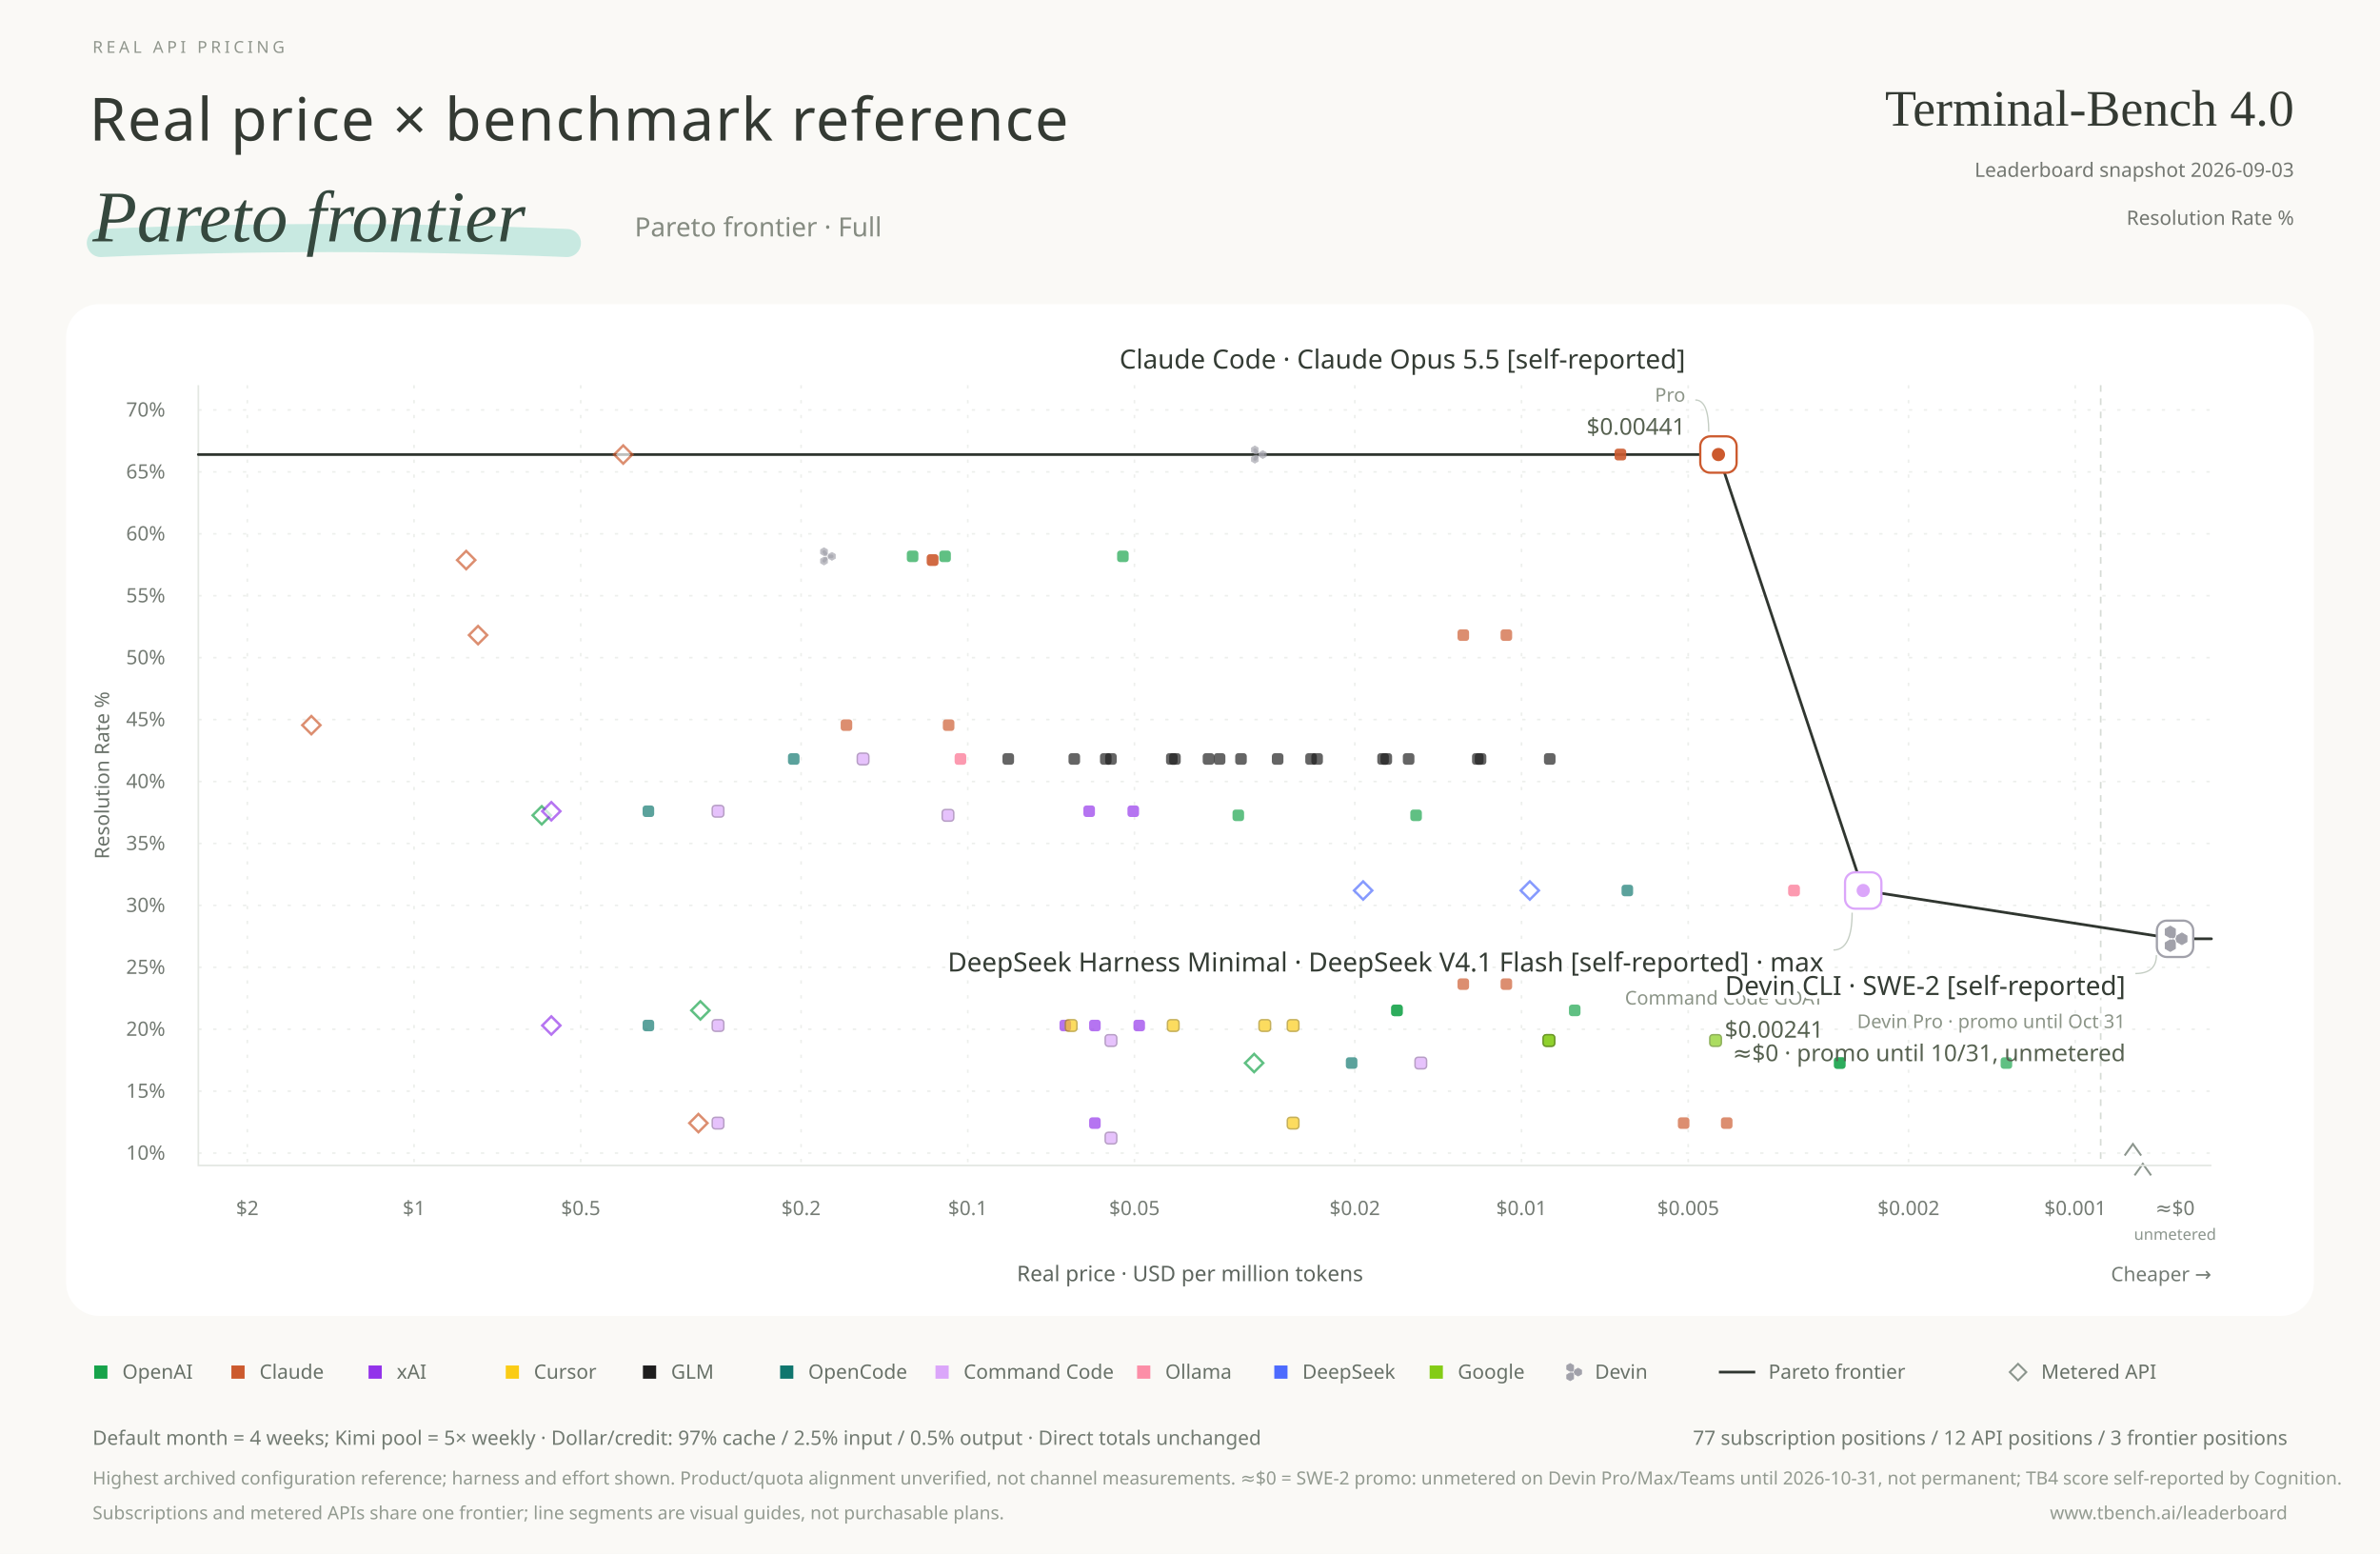
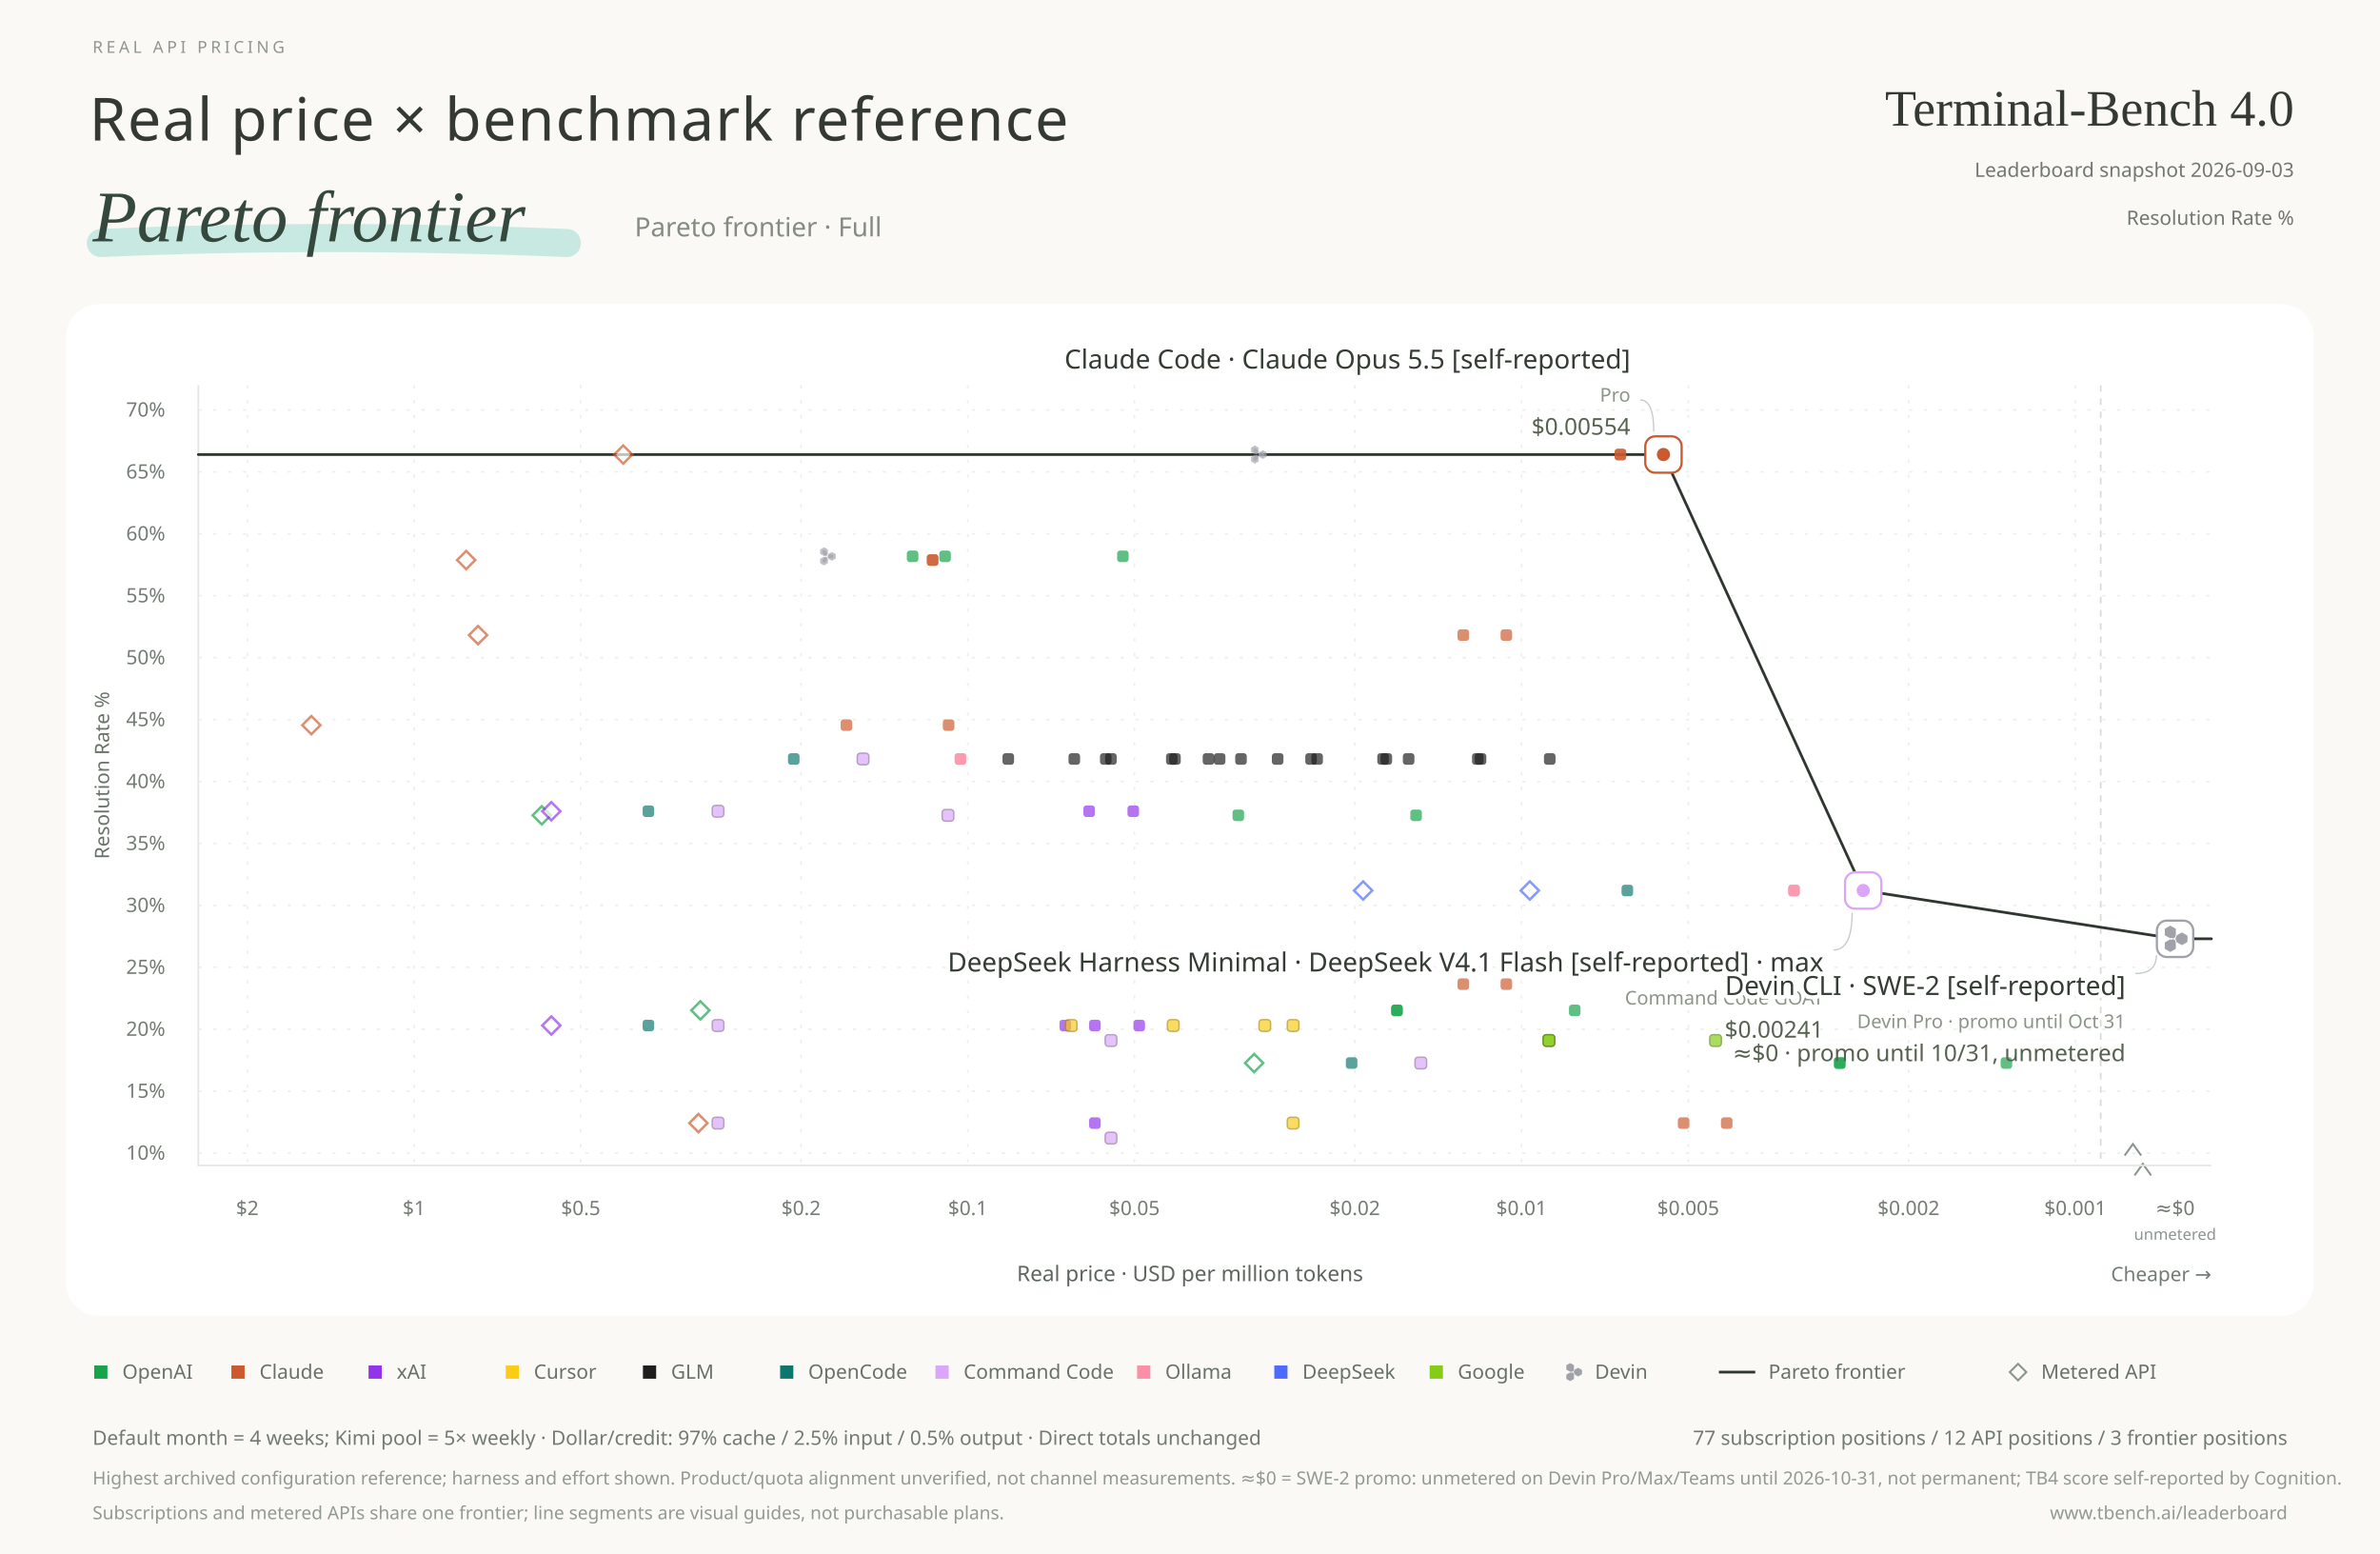
<svg xmlns="http://www.w3.org/2000/svg" width="1440" height="940" viewBox="0 0 1440 940" role="img" aria-labelledby="title desc">
  <style>text{font-family:"Microsoft YaHei","Segoe UI",sans-serif} .serif{font-family:"Times New Roman",serif} .number{font-family:"Segoe UI",sans-serif;font-variant-numeric:tabular-nums} .label-name{paint-order:stroke;stroke:#fff;stroke-width:5px;stroke-linejoin:round} .point:hover{opacity:1}</style>
  <rect width="1440" height="940" fill="#FAF9F6" />
  <text x="56.000" y="32.000" font-size="10" fill="#90968D" text-anchor="start" font-weight="400" letter-spacing="2.1">REAL API PRICING</text>
  <text x="54.000" y="85.000" font-size="36" fill="#343A33" text-anchor="start" font-weight="300" letter-spacing=".8">Real price × benchmark reference</text>
  <path d="M61 147 Q197 141 343 147" stroke="#9FDDD0" stroke-width="17" stroke-linecap="round" opacity=".55" fill="none" />
  <text x="56.000" y="146.000" font-size="44" fill="#35483E" text-anchor="start" font-weight="400" class="serif" font-style="italic">Pareto frontier</text>
  <text x="384.000" y="143.000" font-size="16" fill="#858B81" text-anchor="start" font-weight="300">Pareto frontier · Full</text>
  <text x="1388.000" y="76.000" font-size="31" fill="#343A33" text-anchor="end" font-weight="400" class="serif">Terminal-Bench 4.0</text>
  <text x="1388.000" y="107.000" font-size="12" fill="#737771" text-anchor="end" font-weight="400">Leaderboard snapshot  2026-09-03</text>
  <text x="1388.000" y="136.000" font-size="12" fill="#737771" text-anchor="end" font-weight="400">Resolution Rate %</text>
  <rect x="40" y="184" width="1360" height="612" rx="20" fill="#FFFFFF" />
  <path d="M1255.610 233V705" stroke="#E8EBE7" stroke-dasharray="2 7" opacity=".8" />
  <text x="1255.610" y="735.000" font-size="12" fill="#747B74" text-anchor="middle" font-weight="400" class="number">$0.001</text>
  <path d="M1154.754 233V705" stroke="#E8EBE7" stroke-dasharray="2 7" opacity=".8" />
  <text x="1154.754" y="735.000" font-size="12" fill="#747B74" text-anchor="middle" font-weight="400" class="number">$0.002</text>
  <path d="M1021.430 233V705" stroke="#E8EBE7" stroke-dasharray="2 7" opacity=".8" />
  <text x="1021.430" y="735.000" font-size="12" fill="#747B74" text-anchor="middle" font-weight="400" class="number">$0.005</text>
  <path d="M920.574 233V705" stroke="#E8EBE7" stroke-dasharray="2 7" opacity=".8" />
  <text x="920.574" y="735.000" font-size="12" fill="#747B74" text-anchor="middle" font-weight="400" class="number">$0.01</text>
  <path d="M819.719 233V705" stroke="#E8EBE7" stroke-dasharray="2 7" opacity=".8" />
  <text x="819.719" y="735.000" font-size="12" fill="#747B74" text-anchor="middle" font-weight="400" class="number">$0.02</text>
  <path d="M686.395 233V705" stroke="#E8EBE7" stroke-dasharray="2 7" opacity=".8" />
  <text x="686.395" y="735.000" font-size="12" fill="#747B74" text-anchor="middle" font-weight="400" class="number">$0.05</text>
  <path d="M585.539 233V705" stroke="#E8EBE7" stroke-dasharray="2 7" opacity=".8" />
  <text x="585.539" y="735.000" font-size="12" fill="#747B74" text-anchor="middle" font-weight="400" class="number">$0.1</text>
  <path d="M484.683 233V705" stroke="#E8EBE7" stroke-dasharray="2 7" opacity=".8" />
  <text x="484.683" y="735.000" font-size="12" fill="#747B74" text-anchor="middle" font-weight="400" class="number">$0.2</text>
  <path d="M351.359 233V705" stroke="#E8EBE7" stroke-dasharray="2 7" opacity=".8" />
  <text x="351.359" y="735.000" font-size="12" fill="#747B74" text-anchor="middle" font-weight="400" class="number">$0.5</text>
  <path d="M250.503 233V705" stroke="#E8EBE7" stroke-dasharray="2 7" opacity=".8" />
  <text x="250.503" y="735.000" font-size="12" fill="#747B74" text-anchor="middle" font-weight="400" class="number">$1</text>
  <path d="M149.647 233V705" stroke="#E8EBE7" stroke-dasharray="2 7" opacity=".8" />
  <text x="149.647" y="735.000" font-size="12" fill="#747B74" text-anchor="middle" font-weight="400" class="number">$2</text>
  <path d="M1271.010 233V705" stroke="#D6DBD5" stroke-dasharray="4 4" />
  <path d="M1285.505 699l5 -7 5 7M1291.505 711l5 -7 5 7" stroke="#8B958D" stroke-width="1.2" fill="none" />
  <text x="1316.000" y="735.000" font-size="12" fill="#747B74" text-anchor="middle" font-weight="400" class="number">≈$0</text>
  <text x="1316.000" y="750.000" font-size="9.5" fill="#8B958D" text-anchor="middle" font-weight="400">unmetered</text>
  <path d="M120 697.508H1338" stroke="#E8EBE7" stroke-dasharray="2 7" opacity=".8" />
  <text x="100.000" y="701.508" font-size="12" fill="#747B74" text-anchor="end" font-weight="400" class="number">10%</text>
  <path d="M120 660.048H1338" stroke="#E8EBE7" stroke-dasharray="2 7" opacity=".8" />
  <text x="100.000" y="664.048" font-size="12" fill="#747B74" text-anchor="end" font-weight="400" class="number">15%</text>
  <path d="M120 622.587H1338" stroke="#E8EBE7" stroke-dasharray="2 7" opacity=".8" />
  <text x="100.000" y="626.587" font-size="12" fill="#747B74" text-anchor="end" font-weight="400" class="number">20%</text>
  <path d="M120 585.127H1338" stroke="#E8EBE7" stroke-dasharray="2 7" opacity=".8" />
  <text x="100.000" y="589.127" font-size="12" fill="#747B74" text-anchor="end" font-weight="400" class="number">25%</text>
  <path d="M120 547.667H1338" stroke="#E8EBE7" stroke-dasharray="2 7" opacity=".8" />
  <text x="100.000" y="551.667" font-size="12" fill="#747B74" text-anchor="end" font-weight="400" class="number">30%</text>
  <path d="M120 510.206H1338" stroke="#E8EBE7" stroke-dasharray="2 7" opacity=".8" />
  <text x="100.000" y="514.206" font-size="12" fill="#747B74" text-anchor="end" font-weight="400" class="number">35%</text>
  <path d="M120 472.746H1338" stroke="#E8EBE7" stroke-dasharray="2 7" opacity=".8" />
  <text x="100.000" y="476.746" font-size="12" fill="#747B74" text-anchor="end" font-weight="400" class="number">40%</text>
  <path d="M120 435.286H1338" stroke="#E8EBE7" stroke-dasharray="2 7" opacity=".8" />
  <text x="100.000" y="439.286" font-size="12" fill="#747B74" text-anchor="end" font-weight="400" class="number">45%</text>
  <path d="M120 397.825H1338" stroke="#E8EBE7" stroke-dasharray="2 7" opacity=".8" />
  <text x="100.000" y="401.825" font-size="12" fill="#747B74" text-anchor="end" font-weight="400" class="number">50%</text>
  <path d="M120 360.365H1338" stroke="#E8EBE7" stroke-dasharray="2 7" opacity=".8" />
  <text x="100.000" y="364.365" font-size="12" fill="#747B74" text-anchor="end" font-weight="400" class="number">55%</text>
  <path d="M120 322.905H1338" stroke="#E8EBE7" stroke-dasharray="2 7" opacity=".8" />
  <text x="100.000" y="326.905" font-size="12" fill="#747B74" text-anchor="end" font-weight="400" class="number">60%</text>
  <path d="M120 285.444H1338" stroke="#E8EBE7" stroke-dasharray="2 7" opacity=".8" />
  <text x="100.000" y="289.444" font-size="12" fill="#747B74" text-anchor="end" font-weight="400" class="number">65%</text>
  <path d="M120 247.984H1338" stroke="#E8EBE7" stroke-dasharray="2 7" opacity=".8" />
  <text x="100.000" y="251.984" font-size="12" fill="#747B74" text-anchor="end" font-weight="400" class="number">70%</text>
  <path d="M120 233V705H1338" fill="none" stroke="#E3E7E2" />
  <text x="66.000" y="469.000" font-size="12" fill="#697169" text-anchor="middle" font-weight="400" transform="rotate(-90 66 469.0)">Resolution Rate %</text>
  <text x="720.000" y="775.000" font-size="13" fill="#5D655E" text-anchor="middle" font-weight="400">Real price · USD per million tokens</text>
  <text x="1338.000" y="775.000" font-size="12" fill="#737B74" text-anchor="end" font-weight="400">Cheaper →</text>
-   <path id="frontier" d="M120.000,274.956 L1039.727,274.956 L1127.320,538.676 L1316.000,567.895 L1338.000,567.895" fill="none" stroke="#303630" stroke-width="1.65" stroke-linecap="round" stroke-linejoin="round" />
+   <path id="frontier" d="M120.000,274.956 L1006.459,274.956 L1127.320,538.676 L1316.000,567.895 L1338.000,567.895" fill="none" stroke="#303630" stroke-width="1.65" stroke-linecap="round" stroke-linejoin="round" />
  <g class="point" data-billing="subscription" data-frontier="false" data-price="0.032467532" data-score="37.27" data-x="749.221" data-y="493.199" transform="translate(749.221 493.199)">
    <rect x="-3.5" y="-3.5" width="7" height="7" rx="1.8" fill="#16A34A" opacity=".68" />
  </g>
  <g class="point" data-billing="subscription" data-frontier="false" data-price="0.015501473" data-score="37.27" data-x="856.793" data-y="493.199" transform="translate(856.793 493.199)">
    <rect x="-3.5" y="-3.5" width="7" height="7" rx="1.8" fill="#16A34A" opacity=".68" />
  </g>
  <g class="point" data-billing="subscription" data-frontier="false" data-price="0.0026627613" data-score="17.27" data-x="1113.109" data-y="643.041" transform="translate(1113.109 643.041)">
    <rect x="-3.5" y="-3.5" width="7" height="7" rx="1.8" fill="#16A34A" opacity=".68" />
  </g>
  <g class="point" data-billing="subscription" data-frontier="false" data-price="0.0026626904" data-score="17.27" data-x="1113.112" data-y="643.041" transform="translate(1113.112 643.041)">
    <rect x="-3.5" y="-3.5" width="7" height="7" rx="1.8" fill="#16A34A" opacity=".68" />
  </g>
  <g class="point" data-billing="subscription" data-frontier="false" data-price="0.0013313629" data-score="17.27" data-x="1213.966" data-y="643.041" transform="translate(1213.966 643.041)">
    <rect x="-3.5" y="-3.5" width="7" height="7" rx="1.8" fill="#16A34A" opacity=".68" />
  </g>
  <g class="point" data-billing="subscription" data-frontier="false" data-price="0.12578616" data-score="58.18" data-x="552.158" data-y="336.540" transform="translate(552.158 336.540)">
    <rect x="-3.5" y="-3.5" width="7" height="7" rx="1.8" fill="#16A34A" opacity=".68" />
  </g>
  <g class="point" data-billing="subscription" data-frontier="false" data-price="0.052465897" data-score="58.18" data-x="679.390" data-y="336.540" transform="translate(679.390 336.540)">
    <rect x="-3.5" y="-3.5" width="7" height="7" rx="1.8" fill="#16A34A" opacity=".68" />
  </g>
  <g class="point" data-billing="subscription" data-frontier="false" data-price="0.1793722" data-score="58.18" data-x="500.522" data-y="336.540" transform="translate(500.522 336.540)">
    <path d="M0.11,-1.63 L-1.97,-0.43 L-4.05,-1.63 L-4.05,-4.03 L-1.97,-5.23 L0.11,-4.03Z M0.11,4.03 L-1.97,5.23 L-4.05,4.03 L-4.05,1.63 L-1.97,0.43 L0.11,1.63Z M4.91,1.20 L2.83,2.40 L0.75,1.20 L0.75,-1.20 L2.83,-2.40 L4.91,-1.20Z" fill="#A1A1AA" opacity="0.68" stroke="#A1A1AA" stroke-width="0.43" stroke-linejoin="round" />
    <path d="M-0.89,-1.27 L-1.87,-2.69 M-0.89,1.27 L-1.87,2.69 M1.27,0.00 L2.69,0.00" stroke="#A1A1AA" stroke-width="2.16" stroke-linecap="round" opacity="0.68" fill="none" />
  </g>
  <g class="point" data-billing="subscription" data-frontier="false" data-price="0.029895366" data-score="66.4" data-x="761.230" data-y="274.956" transform="translate(761.230 274.956)">
    <path d="M0.11,-1.63 L-1.97,-0.43 L-4.05,-1.63 L-4.05,-4.03 L-1.97,-5.23 L0.11,-4.03Z M0.11,4.03 L-1.97,5.23 L-4.05,4.03 L-4.05,1.63 L-1.97,0.43 L0.11,1.63Z M4.91,1.20 L2.83,2.40 L0.75,1.20 L0.75,-1.20 L2.83,-2.40 L4.91,-1.20Z" fill="#A1A1AA" opacity="0.68" stroke="#A1A1AA" stroke-width="0.43" stroke-linejoin="round" />
    <path d="M-0.89,-1.27 L-1.87,-2.69 M-0.89,1.27 L-1.87,2.69 M1.27,0.00 L2.69,0.00" stroke="#A1A1AA" stroke-width="2.16" stroke-linecap="round" opacity="0.68" fill="none" />
  </g>
  <g class="point" data-billing="subscription" data-frontier="false" data-price="0.0089201249" data-score="19.09" data-x="937.202" data-y="629.405" transform="translate(937.202 629.405)">
    <rect x="-3.5" y="-3.5" width="7" height="7" rx="1.8" fill="#84CC16" opacity=".68" stroke="#5A8B0F" stroke-width=".9" />
  </g>
  <g class="point" data-billing="subscription" data-frontier="false" data-price="0.0089236948" data-score="19.09" data-x="937.144" data-y="629.405" transform="translate(937.144 629.405)">
    <rect x="-3.5" y="-3.5" width="7" height="7" rx="1.8" fill="#84CC16" opacity=".68" stroke="#5A8B0F" stroke-width=".9" />
  </g>
  <g class="point" data-billing="subscription" data-frontier="false" data-price="0.0044620705" data-score="19.09" data-x="1037.992" data-y="629.405" transform="translate(1037.992 629.405)">
    <rect x="-3.5" y="-3.5" width="7" height="7" rx="1.8" fill="#84CC16" opacity=".68" stroke="#5A8B0F" stroke-width=".9" />
  </g>
  <g class="point" data-billing="subscription" data-frontier="false" data-price="0.010649627" data-score="51.82" data-x="911.416" data-y="384.190" transform="translate(911.416 384.190)">
    <rect x="-3.5" y="-3.5" width="7" height="7" rx="1.8" fill="#CC5A2E" opacity=".68" />
  </g>
  <g class="point" data-billing="subscription" data-frontier="false" data-price="0.012738854" data-score="51.82" data-x="885.352" data-y="384.190" transform="translate(885.352 384.190)">
    <rect x="-3.5" y="-3.5" width="7" height="7" rx="1.8" fill="#CC5A2E" opacity=".68" />
  </g>
  <g class="point" data-billing="subscription" data-frontier="false" data-price="0.11574074" data-score="57.88" data-x="564.269" data-y="338.788" transform="translate(564.269 338.788)">
    <rect x="-3.5" y="-3.5" width="7" height="7" rx="1.8" fill="#CC5A2E" opacity=".68" />
  </g>
  <g class="point" data-billing="subscription" data-frontier="false" data-price="0.0066291018" data-score="66.4" data-x="980.393" data-y="274.956" transform="translate(980.393 274.956)">
    <rect x="-3.5" y="-3.5" width="7" height="7" rx="1.8" fill="#CC5A2E" opacity=".68" />
  </g>
-   <g class="point" data-billing="subscription" data-frontier="true" data-price="0.0044091711" data-score="66.4" data-x="1039.727" data-y="274.956" transform="translate(1039.727 274.956)">
-     <rect x="-11" y="-11" width="22" height="22" rx="6" fill="#FFF" stroke="#CC5A2E" stroke-width="1.35" />
-     <circle r="4" fill="#CC5A2E" />
-   </g>
  <g class="point" data-billing="subscription" data-frontier="false" data-price="0.058939096" data-score="20.3" data-x="662.462" data-y="620.340" transform="translate(662.462 620.340)">
    <rect x="-3.5" y="-3.5" width="7" height="7" rx="1.8" fill="#9333EA" opacity=".68" />
  </g>
  <g class="point" data-billing="subscription" data-frontier="false" data-price="0.049019608" data-score="20.3" data-x="689.276" data-y="620.340" transform="translate(689.276 620.340)">
    <rect x="-3.5" y="-3.5" width="7" height="7" rx="1.8" fill="#9333EA" opacity=".68" />
  </g>
  <g class="point" data-billing="subscription" data-frontier="false" data-price="0.066666667" data-score="20.3" data-x="644.536" data-y="620.340" transform="translate(644.536 620.340)">
    <rect x="-3.5" y="-3.5" width="7" height="7" rx="1.8" fill="#9333EA" opacity=".68" />
  </g>
  <g class="point" data-billing="subscription" data-frontier="false" data-price="0.060362173" data-score="37.6" data-x="658.990" data-y="490.727" transform="translate(658.990 490.727)">
    <rect x="-3.5" y="-3.5" width="7" height="7" rx="1.8" fill="#9333EA" opacity=".68" />
  </g>
  <g class="point" data-billing="subscription" data-frontier="false" data-price="0.050251256" data-score="37.6" data-x="685.665" data-y="490.727" transform="translate(685.665 490.727)">
    <rect x="-3.5" y="-3.5" width="7" height="7" rx="1.8" fill="#9333EA" opacity=".68" />
  </g>
  <g class="point" data-billing="subscription" data-frontier="false" data-price="0.025849813" data-score="20.3" data-x="782.386" data-y="620.340" transform="translate(782.386 620.340)">
    <rect x="-3.5" y="-3.5" width="7" height="7" rx="1.8" fill="#FACC15" opacity=".68" stroke="#AA8B0E" stroke-width=".9" />
  </g>
  <g class="point" data-billing="subscription" data-frontier="false" data-price="0.065061809" data-score="20.3" data-x="648.081" data-y="620.340" transform="translate(648.081 620.340)">
    <rect x="-3.5" y="-3.5" width="7" height="7" rx="1.8" fill="#FACC15" opacity=".68" stroke="#AA8B0E" stroke-width=".9" />
  </g>
  <g class="point" data-billing="subscription" data-frontier="false" data-price="0.042553191" data-score="20.3" data-x="709.860" data-y="620.340" transform="translate(709.860 620.340)">
    <rect x="-3.5" y="-3.5" width="7" height="7" rx="1.8" fill="#FACC15" opacity=".68" stroke="#AA8B0E" stroke-width=".9" />
  </g>
  <g class="point" data-billing="subscription" data-frontier="false" data-price="0.029081039" data-score="20.3" data-x="765.249" data-y="620.340" transform="translate(765.249 620.340)">
    <rect x="-3.5" y="-3.5" width="7" height="7" rx="1.8" fill="#FACC15" opacity=".68" stroke="#AA8B0E" stroke-width=".9" />
  </g>
  <g class="point" data-billing="subscription" data-frontier="false" data-price="0.084502269" data-score="41.82" data-x="610.041" data-y="459.110" transform="translate(610.041 459.110)">
    <rect x="-3.5" y="-3.5" width="7" height="7" rx="1.8" fill="#1E1E1E" opacity=".68" />
  </g>
  <g class="point" data-billing="subscription" data-frontier="false" data-price="0.056334846" data-score="41.82" data-x="669.037" data-y="459.110" transform="translate(669.037 459.110)">
    <rect x="-3.5" y="-3.5" width="7" height="7" rx="1.8" fill="#1E1E1E" opacity=".68" />
  </g>
  <g class="point" data-billing="subscription" data-frontier="false" data-price="0.042251135" data-score="41.82" data-x="710.896" data-y="459.110" transform="translate(710.896 459.110)">
    <rect x="-3.5" y="-3.5" width="7" height="7" rx="1.8" fill="#1E1E1E" opacity=".68" />
  </g>
  <g class="point" data-billing="subscription" data-frontier="false" data-price="0.035089925" data-score="41.82" data-x="737.919" data-y="459.110" transform="translate(737.919 459.110)">
    <rect x="-3.5" y="-3.5" width="7" height="7" rx="1.8" fill="#1E1E1E" opacity=".68" />
  </g>
  <g class="point" data-billing="subscription" data-frontier="false" data-price="0.023393284" data-score="41.82" data-x="796.916" data-y="459.110" transform="translate(796.916 459.110)">
    <rect x="-3.5" y="-3.5" width="7" height="7" rx="1.8" fill="#1E1E1E" opacity=".68" />
  </g>
  <g class="point" data-billing="subscription" data-frontier="false" data-price="0.017544963" data-score="41.82" data-x="838.775" data-y="459.110" transform="translate(838.775 459.110)">
    <rect x="-3.5" y="-3.5" width="7" height="7" rx="1.8" fill="#1E1E1E" opacity=".68" />
  </g>
  <g class="point" data-billing="subscription" data-frontier="false" data-price="0.064212177" data-score="41.82" data-x="649.994" data-y="459.110" transform="translate(649.994 459.110)">
    <rect x="-3.5" y="-3.5" width="7" height="7" rx="1.8" fill="#1E1E1E" opacity=".68" />
  </g>
  <g class="point" data-billing="subscription" data-frontier="false" data-price="0.042808118" data-score="41.82" data-x="708.991" data-y="459.110" transform="translate(708.991 459.110)">
    <rect x="-3.5" y="-3.5" width="7" height="7" rx="1.8" fill="#1E1E1E" opacity=".68" />
  </g>
  <g class="point" data-billing="subscription" data-frontier="false" data-price="0.032106088" data-score="41.82" data-x="750.850" data-y="459.110" transform="translate(750.850 459.110)">
    <rect x="-3.5" y="-3.5" width="7" height="7" rx="1.8" fill="#1E1E1E" opacity=".68" />
  </g>
  <g class="point" data-billing="subscription" data-frontier="false" data-price="0.01778367" data-score="41.82" data-x="836.808" data-y="459.110" transform="translate(836.808 459.110)">
    <rect x="-3.5" y="-3.5" width="7" height="7" rx="1.8" fill="#1E1E1E" opacity=".68" />
  </g>
  <g class="point" data-billing="subscription" data-frontier="false" data-price="0.01185578" data-score="41.82" data-x="895.805" data-y="459.110" transform="translate(895.805 459.110)">
    <rect x="-3.5" y="-3.5" width="7" height="7" rx="1.8" fill="#1E1E1E" opacity=".68" />
  </g>
  <g class="point" data-billing="subscription" data-frontier="false" data-price="0.0088918349" data-score="41.82" data-x="937.664" data-y="459.110" transform="translate(937.664 459.110)">
    <rect x="-3.5" y="-3.5" width="7" height="7" rx="1.8" fill="#1E1E1E" opacity=".68" />
  </g>
  <g class="point" data-billing="subscription" data-frontier="false" data-price="0.055141311" data-score="41.82" data-x="672.153" data-y="459.110" transform="translate(672.153 459.110)">
    <rect x="-3.5" y="-3.5" width="7" height="7" rx="1.8" fill="#1E1E1E" opacity=".68" />
  </g>
  <g class="point" data-billing="subscription" data-frontier="false" data-price="0.036752379" data-score="41.82" data-x="731.184" data-y="459.110" transform="translate(731.184 459.110)">
    <rect x="-3.5" y="-3.5" width="7" height="7" rx="1.8" fill="#1E1E1E" opacity=".68" />
  </g>
  <g class="point" data-billing="subscription" data-frontier="false" data-price="0.027565877" data-score="41.82" data-x="773.034" data-y="459.110" transform="translate(773.034 459.110)">
    <rect x="-3.5" y="-3.5" width="7" height="7" rx="1.8" fill="#1E1E1E" opacity=".68" />
  </g>
  <g class="point" data-billing="subscription" data-frontier="false" data-price="0.023990051" data-score="41.82" data-x="793.250" data-y="459.110" transform="translate(793.250 459.110)">
    <rect x="-3.5" y="-3.5" width="7" height="7" rx="1.8" fill="#1E1E1E" opacity=".68" />
  </g>
  <g class="point" data-billing="subscription" data-frontier="false" data-price="0.015989671" data-score="41.82" data-x="852.281" data-y="459.110" transform="translate(852.281 459.110)">
    <rect x="-3.5" y="-3.5" width="7" height="7" rx="1.8" fill="#1E1E1E" opacity=".68" />
  </g>
  <g class="point" data-billing="subscription" data-frontier="false" data-price="0.011992946" data-score="41.82" data-x="894.131" data-y="459.110" transform="translate(894.131 459.110)">
    <rect x="-3.5" y="-3.5" width="7" height="7" rx="1.8" fill="#1E1E1E" opacity=".68" />
  </g>
  <g class="point" data-billing="subscription" data-frontier="false" data-price="0.37735849" data-score="20.3" data-x="392.306" data-y="620.340" transform="translate(392.306 620.340)">
    <rect x="-3.5" y="-3.5" width="7" height="7" rx="1.8" fill="#0F766E" opacity=".68" />
  </g>
  <g class="point" data-billing="subscription" data-frontier="false" data-price="0.37735849" data-score="37.6" data-x="392.306" data-y="490.727" transform="translate(392.306 490.727)">
    <rect x="-3.5" y="-3.5" width="7" height="7" rx="1.8" fill="#0F766E" opacity=".68" />
  </g>
  <g class="point" data-billing="subscription" data-frontier="false" data-price="0.020267531" data-score="17.27" data-x="817.785" data-y="643.041" transform="translate(817.785 643.041)">
    <rect x="-3.5" y="-3.5" width="7" height="7" rx="1.8" fill="#0F766E" opacity=".68" />
  </g>
  <g class="point" data-billing="subscription" data-frontier="false" data-price="0.20618557" data-score="41.82" data-x="480.251" data-y="459.110" transform="translate(480.251 459.110)">
    <rect x="-3.5" y="-3.5" width="7" height="7" rx="1.8" fill="#0F766E" opacity=".68" />
  </g>
  <g class="point" data-billing="subscription" data-frontier="false" data-price="0.0064399794" data-score="31.2" data-x="984.605" data-y="538.676" transform="translate(984.605 538.676)">
    <rect x="-3.5" y="-3.5" width="7" height="7" rx="1.8" fill="#0F766E" opacity=".68" />
  </g>
  <g class="point" data-billing="subscription" data-frontier="false" data-price="0.10857763" data-score="37.27" data-x="573.565" data-y="493.199" transform="translate(573.565 493.199)">
    <rect x="-3.5" y="-3.5" width="7" height="7" rx="1.8" fill="#DBA6FA" opacity=".68" stroke="#9571AA" stroke-width=".9" />
  </g>
  <g class="point" data-billing="subscription" data-frontier="true" data-price="0.0024149923" data-score="31.2" data-x="1127.320" data-y="538.676" transform="translate(1127.320 538.676)">
    <rect x="-11" y="-11" width="22" height="22" rx="6" fill="#FFF" stroke="#DBA6FA" stroke-width="1.35" />
    <circle r="4" fill="#DBA6FA" />
  </g>
  <g class="point" data-billing="subscription" data-frontier="false" data-price="0.055126792" data-score="19.09" data-x="672.192" data-y="629.405" transform="translate(672.192 629.405)">
    <rect x="-3.5" y="-3.5" width="7" height="7" rx="1.8" fill="#DBA6FA" opacity=".68" stroke="#9571AA" stroke-width=".9" />
  </g>
  <g class="point" data-billing="subscription" data-frontier="false" data-price="0.015199878" data-score="17.27" data-x="859.652" data-y="643.041" transform="translate(859.652 643.041)">
    <rect x="-3.5" y="-3.5" width="7" height="7" rx="1.8" fill="#DBA6FA" opacity=".68" stroke="#9571AA" stroke-width=".9" />
  </g>
  <g class="point" data-billing="subscription" data-frontier="false" data-price="0.28248588" data-score="37.6" data-x="434.439" data-y="490.727" transform="translate(434.439 490.727)">
    <rect x="-3.5" y="-3.5" width="7" height="7" rx="1.8" fill="#DBA6FA" opacity=".68" stroke="#9571AA" stroke-width=".9" />
  </g>
  <g class="point" data-billing="subscription" data-frontier="false" data-price="0.15455951" data-score="41.82" data-x="522.185" data-y="459.110" transform="translate(522.185 459.110)">
    <rect x="-3.5" y="-3.5" width="7" height="7" rx="1.8" fill="#DBA6FA" opacity=".68" stroke="#9571AA" stroke-width=".9" />
  </g>
  <g class="point" data-billing="subscription" data-frontier="false" data-price="0.28248588" data-score="12.42" data-x="434.439" data-y="679.377" transform="translate(434.439 679.377)">
    <rect x="-3.5" y="-3.5" width="7" height="7" rx="1.8" fill="#DBA6FA" opacity=".68" stroke="#9571AA" stroke-width=".9" />
  </g>
  <g class="point" data-billing="subscription" data-frontier="false" data-price="0.28248588" data-score="20.3" data-x="434.439" data-y="620.340" transform="translate(434.439 620.340)">
    <rect x="-3.5" y="-3.5" width="7" height="7" rx="1.8" fill="#DBA6FA" opacity=".68" stroke="#9571AA" stroke-width=".9" />
  </g>
  <g class="point" data-billing="subscription" data-frontier="false" data-price="0.055126792" data-score="11.21" data-x="672.192" data-y="688.443" transform="translate(672.192 688.443)">
    <rect x="-3.5" y="-3.5" width="7" height="7" rx="1.8" fill="#DBA6FA" opacity=".68" stroke="#9571AA" stroke-width=".9" />
  </g>
  <g class="point" data-billing="subscription" data-frontier="false" data-price="0.0032199897" data-score="31.2" data-x="1085.461" data-y="538.676" transform="translate(1085.461 538.676)">
    <rect x="-3.5" y="-3.5" width="7" height="7" rx="1.8" fill="#FC8EA7" opacity=".68" />
  </g>
  <g class="point" data-billing="subscription" data-frontier="false" data-price="0.10309278" data-score="41.82" data-x="581.107" data-y="459.110" transform="translate(581.107 459.110)">
    <rect x="-3.5" y="-3.5" width="7" height="7" rx="1.8" fill="#FC8EA7" opacity=".68" />
  </g>
  <g class="point" data-billing="subscription" data-frontier="false" data-price="0.0032200001" data-score="31.2" data-x="1085.460" data-y="538.676" transform="translate(1085.460 538.676)">
    <rect x="-3.5" y="-3.5" width="7" height="7" rx="1.8" fill="#FC8EA7" opacity=".68" />
  </g>
  <g class="point" data-billing="subscription" data-frontier="false" data-price="0.10307153" data-score="41.82" data-x="581.137" data-y="459.110" transform="translate(581.137 459.110)">
    <rect x="-3.5" y="-3.5" width="7" height="7" rx="1.8" fill="#FC8EA7" opacity=".68" />
  </g>
  <g class="point" data-billing="subscription" data-frontier="false" data-price="0.016785564" data-score="21.52" data-x="845.213" data-y="611.199" transform="translate(845.213 611.199)">
    <rect x="-3.5" y="-3.5" width="7" height="7" rx="1.8" fill="#16A34A" opacity=".68" />
  </g>
  <g class="point" data-billing="subscription" data-frontier="false" data-price="0.016785846" data-score="21.52" data-x="845.210" data-y="611.199" transform="translate(845.210 611.199)">
    <rect x="-3.5" y="-3.5" width="7" height="7" rx="1.8" fill="#16A34A" opacity=".68" />
  </g>
  <g class="point" data-billing="subscription" data-frontier="false" data-price="0.0080143617" data-score="21.52" data-x="952.782" data-y="611.199" transform="translate(952.782 611.199)">
    <rect x="-3.5" y="-3.5" width="7" height="7" rx="1.8" fill="#16A34A" opacity=".68" />
  </g>
  <g class="point" data-billing="subscription" data-frontier="false" data-price="0.0042598509" data-score="12.42" data-x="1044.740" data-y="679.377" transform="translate(1044.740 679.377)">
    <rect x="-3.5" y="-3.5" width="7" height="7" rx="1.8" fill="#CC5A2E" opacity=".68" />
  </g>
  <g class="point" data-billing="subscription" data-frontier="false" data-price="0.010649627" data-score="23.64" data-x="911.416" data-y="595.316" transform="translate(911.416 595.316)">
    <rect x="-3.5" y="-3.5" width="7" height="7" rx="1.8" fill="#CC5A2E" opacity=".68" />
  </g>
  <g class="point" data-billing="subscription" data-frontier="false" data-price="0.0050955414" data-score="12.42" data-x="1018.676" data-y="679.377" transform="translate(1018.676 679.377)">
    <rect x="-3.5" y="-3.5" width="7" height="7" rx="1.8" fill="#CC5A2E" opacity=".68" />
  </g>
  <g class="point" data-billing="subscription" data-frontier="false" data-price="0.012738854" data-score="23.64" data-x="885.352" data-y="595.316" transform="translate(885.352 595.316)">
    <rect x="-3.5" y="-3.5" width="7" height="7" rx="1.8" fill="#CC5A2E" opacity=".68" />
  </g>
  <g class="point" data-billing="subscription" data-frontier="false" data-price="0.16560404" data-score="44.55" data-x="512.142" data-y="438.657" transform="translate(512.142 438.657)">
    <rect x="-3.5" y="-3.5" width="7" height="7" rx="1.8" fill="#CC5A2E" opacity=".68" />
  </g>
  <g class="point" data-billing="subscription" data-frontier="false" data-price="0.1082837" data-score="44.55" data-x="573.959" data-y="438.657" transform="translate(573.959 438.657)">
    <rect x="-3.5" y="-3.5" width="7" height="7" rx="1.8" fill="#CC5A2E" opacity=".68" />
  </g>
  <g class="point" data-billing="subscription" data-frontier="false" data-price="0.11575414" data-score="57.88" data-x="564.252" data-y="338.788" transform="translate(564.252 338.788)">
    <rect x="-3.5" y="-3.5" width="7" height="7" rx="1.8" fill="#CC5A2E" opacity=".68" />
+   </g>
+   <g class="point" data-billing="subscription" data-frontier="true" data-price="0.0055418549" data-score="66.4" data-x="1006.459" data-y="274.956" transform="translate(1006.459 274.956)">
+     <rect x="-11" y="-11" width="22" height="22" rx="6" fill="#FFF" stroke="#CC5A2E" stroke-width="1.35" />
+     <circle r="4" fill="#CC5A2E" />
  </g>
  <g class="point" data-billing="subscription" data-frontier="false" data-price="0.0066290139" data-score="66.4" data-x="980.395" data-y="274.956" transform="translate(980.395 274.956)">
    <rect x="-3.5" y="-3.5" width="7" height="7" rx="1.8" fill="#CC5A2E" opacity=".68" />
  </g>
  <g class="point" data-billing="subscription" data-frontier="false" data-price="0.10989011" data-score="58.18" data-x="571.816" data-y="336.540" transform="translate(571.816 336.540)">
    <rect x="-3.5" y="-3.5" width="7" height="7" rx="1.8" fill="#16A34A" opacity=".68" />
  </g>
  <g class="point" data-billing="subscription" data-frontier="false" data-price="0.025849813" data-score="12.42" data-x="782.386" data-y="679.377" transform="translate(782.386 679.377)">
    <rect x="-3.5" y="-3.5" width="7" height="7" rx="1.8" fill="#FACC15" opacity=".68" stroke="#AA8B0E" stroke-width=".9" />
  </g>
  <g class="point" data-billing="subscription" data-frontier="false" data-price="0.058939096" data-score="12.42" data-x="662.462" data-y="679.377" transform="translate(662.462 679.377)">
    <rect x="-3.5" y="-3.5" width="7" height="7" rx="1.8" fill="#9333EA" opacity=".68" />
  </g>
  <g class="point" data-billing="subscription" data-frontier="true" data-price="0.0" data-score="27.3" data-x="1316.000" data-y="567.895" transform="translate(1316.000 567.895)">
    <rect x="-11" y="-11" width="22" height="22" rx="6" fill="#FFF" stroke="#A1A1AA" stroke-width="1.35" />
    <path d="M0.16,-2.38 L-2.87,-0.63 L-5.90,-2.38 L-5.90,-5.88 L-2.87,-7.63 L0.16,-5.88Z M0.16,5.88 L-2.87,7.63 L-5.90,5.88 L-5.90,2.38 L-2.87,0.63 L0.16,2.38Z M7.16,1.75 L4.13,3.50 L1.10,1.75 L1.10,-1.75 L4.13,-3.50 L7.16,-1.75Z" fill="#A1A1AA" opacity="1.0" stroke="#A1A1AA" stroke-width="0.63" stroke-linejoin="round" />
    <path d="M-1.29,-1.86 L-2.73,-3.92 M-1.29,1.86 L-2.73,3.92 M1.86,0.00 L3.92,0.00" stroke="#A1A1AA" stroke-width="3.15" stroke-linecap="round" opacity="1.0" fill="none" />
  </g>
  <g class="point" data-billing="metered" data-frontier="false" data-price="0.00966" data-score="31.2" data-x="925.608" data-y="538.676" transform="translate(925.608 538.676)">
    <path d="M0 -5.5L5.5 0 0 5.5 -5.5 0Z" fill="white" stroke="#4D6BFE" stroke-width="1.5" opacity=".68" />
  </g>
  <g class="point" data-billing="metered" data-frontier="false" data-price="0.01932" data-score="31.2" data-x="824.752" data-y="538.676" transform="translate(824.752 538.676)">
    <path d="M0 -5.5L5.5 0 0 5.5 -5.5 0Z" fill="white" stroke="#4D6BFE" stroke-width="1.5" opacity=".68" />
  </g>
  <g class="point" data-billing="metered" data-frontier="false" data-price="0.588" data-score="37.27" data-x="327.770" data-y="493.199" transform="translate(327.770 493.199)">
    <path d="M0 -5.5L5.5 0 0 5.5 -5.5 0Z" fill="white" stroke="#16A34A" stroke-width="1.5" opacity=".68" />
  </g>
  <g class="point" data-billing="metered" data-frontier="false" data-price="0.565" data-score="20.3" data-x="333.576" data-y="620.340" transform="translate(333.576 620.340)">
    <path d="M0 -5.5L5.5 0 0 5.5 -5.5 0Z" fill="white" stroke="#9333EA" stroke-width="1.5" opacity=".68" />
  </g>
  <g class="point" data-billing="metered" data-frontier="false" data-price="0.565" data-score="37.6" data-x="333.576" data-y="490.727" transform="translate(333.576 490.727)">
    <path d="M0 -5.5L5.5 0 0 5.5 -5.5 0Z" fill="white" stroke="#9333EA" stroke-width="1.5" opacity=".68" />
  </g>
  <g class="point" data-billing="metered" data-frontier="false" data-price="0.76625" data-score="51.82" data-x="289.243" data-y="384.190" transform="translate(289.243 384.190)">
    <path d="M0 -5.5L5.5 0 0 5.5 -5.5 0Z" fill="white" stroke="#CC5A2E" stroke-width="1.5" opacity=".68" />
  </g>
  <g class="point" data-billing="metered" data-frontier="false" data-price="0.3065" data-score="12.42" data-x="422.567" data-y="679.377" transform="translate(422.567 679.377)">
    <path d="M0 -5.5L5.5 0 0 5.5 -5.5 0Z" fill="white" stroke="#CC5A2E" stroke-width="1.5" opacity=".68" />
  </g>
  <g class="point" data-billing="metered" data-frontier="false" data-price="1.5325" data-score="44.55" data-x="188.387" data-y="438.657" transform="translate(188.387 438.657)">
    <path d="M0 -5.5L5.5 0 0 5.5 -5.5 0Z" fill="white" stroke="#CC5A2E" stroke-width="1.5" opacity=".68" />
  </g>
  <g class="point" data-billing="metered" data-frontier="false" data-price="0.805" data-score="57.88" data-x="282.065" data-y="338.788" transform="translate(282.065 338.788)">
    <path d="M0 -5.5L5.5 0 0 5.5 -5.5 0Z" fill="white" stroke="#CC5A2E" stroke-width="1.5" opacity=".68" />
  </g>
  <g class="point" data-billing="metered" data-frontier="false" data-price="0.419" data-score="66.4" data-x="377.075" data-y="274.956" transform="translate(377.075 274.956)">
    <path d="M0 -5.5L5.5 0 0 5.5 -5.5 0Z" fill="white" stroke="#CC5A2E" stroke-width="1.5" opacity=".68" />
  </g>
  <g class="point" data-billing="metered" data-frontier="false" data-price="0.304" data-score="21.52" data-x="423.759" data-y="611.199" transform="translate(423.759 611.199)">
    <path d="M0 -5.5L5.5 0 0 5.5 -5.5 0Z" fill="white" stroke="#16A34A" stroke-width="1.5" opacity=".68" />
  </g>
  <g class="point" data-billing="metered" data-frontier="false" data-price="0.0304" data-score="17.27" data-x="758.795" data-y="643.041" transform="translate(758.795 643.041)">
    <path d="M0 -5.5L5.5 0 0 5.5 -5.5 0Z" fill="white" stroke="#16A34A" stroke-width="1.5" opacity=".68" />
  </g>
  <g class="front-label" data-model="claude-opus-5.5">
-     <path d="M1033.869,261.147Q1033.869,241.956 1025.727,241.956" stroke="#C4CDC3" stroke-width=".8" fill="none" />
-     <text x="1019.727" y="222.956" font-size="16" fill="#343C34" text-anchor="end" font-weight="400" class="label-name">Claude Code · Claude Opus 5.5 [self-reported]</text>
-     <text x="1019.727" y="242.956" font-size="11.5" fill="#8B9487" text-anchor="end" font-weight="400">Pro</text>
-     <text x="1019.727" y="262.956" font-size="14" fill="#566150" text-anchor="end" font-weight="400" class="number">$0.00441</text>
+     <path d="M1000.601,261.147Q1000.601,241.956 992.459,241.956" stroke="#C4CDC3" stroke-width=".8" fill="none" />
+     <text x="986.459" y="222.956" font-size="16" fill="#343C34" text-anchor="end" font-weight="400" class="label-name">Claude Code · Claude Opus 5.5 [self-reported]</text>
+     <text x="986.459" y="242.956" font-size="11.5" fill="#8B9487" text-anchor="end" font-weight="400">Pro</text>
+     <text x="986.459" y="262.956" font-size="14" fill="#566150" text-anchor="end" font-weight="400" class="number">$0.00554</text>
  </g>
  <g class="front-label" data-model="deepseek-v4.1-flash">
    <path d="M1120.611,552.093Q1120.611,574.676 1109.320,574.676" stroke="#C4CDC3" stroke-width=".8" fill="none" />
    <text x="1103.320" y="587.676" font-size="16" fill="#343C34" text-anchor="end" font-weight="400" class="label-name">DeepSeek Harness Minimal · DeepSeek V4.1 Flash [self-reported] · max</text>
    <text x="1103.320" y="607.676" font-size="11.5" fill="#8B9487" text-anchor="end" font-weight="400">Command Code GOAT</text>
    <text x="1103.320" y="627.676" font-size="14" fill="#566150" text-anchor="end" font-weight="400" class="number">$0.00241</text>
  </g>
  <g class="front-label" data-model="swe-2">
    <path d="M1304.711,577.773Q1304.711,588.895 1292.000,588.895" stroke="#C4CDC3" stroke-width=".8" fill="none" />
    <text x="1286.000" y="601.895" font-size="16" fill="#343C34" text-anchor="end" font-weight="400" class="label-name">Devin CLI · SWE-2 [self-reported]</text>
    <text x="1286.000" y="621.895" font-size="11.5" fill="#8B9487" text-anchor="end" font-weight="400">Devin Pro · promo until Oct 31</text>
    <text x="1286.000" y="641.895" font-size="14" fill="#566150" text-anchor="end" font-weight="400" class="number">≈$0 · promo until 10/31, unmetered</text>
  </g>
  <rect x="57" y="826" width="8" height="8" fill="#16A34A" />
  <text x="74.000" y="834.000" font-size="12" fill="#687168" text-anchor="start" font-weight="400">OpenAI</text>
  <rect x="140" y="826" width="8" height="8" fill="#CC5A2E" />
  <text x="157.000" y="834.000" font-size="12" fill="#687168" text-anchor="start" font-weight="400">Claude</text>
  <rect x="223" y="826" width="8" height="8" fill="#9333EA" />
  <text x="240.000" y="834.000" font-size="12" fill="#687168" text-anchor="start" font-weight="400">xAI</text>
  <rect x="306" y="826" width="8" height="8" fill="#FACC15" />
  <text x="323.000" y="834.000" font-size="12" fill="#687168" text-anchor="start" font-weight="400">Cursor</text>
  <rect x="389" y="826" width="8" height="8" fill="#1E1E1E" />
  <text x="406.000" y="834.000" font-size="12" fill="#687168" text-anchor="start" font-weight="400">GLM</text>
  <rect x="472" y="826" width="8" height="8" fill="#0F766E" />
  <text x="489.000" y="834.000" font-size="12" fill="#687168" text-anchor="start" font-weight="400">OpenCode</text>
  <rect x="566" y="826" width="8" height="8" fill="#DBA6FA" />
  <text x="583.000" y="834.000" font-size="12" fill="#687168" text-anchor="start" font-weight="400">Command Code</text>
  <rect x="688" y="826" width="8" height="8" fill="#FC8EA7" />
  <text x="705.000" y="834.000" font-size="12" fill="#687168" text-anchor="start" font-weight="400">Ollama</text>
  <rect x="771" y="826" width="8" height="8" fill="#4D6BFE" />
  <text x="788.000" y="834.000" font-size="12" fill="#687168" text-anchor="start" font-weight="400">DeepSeek</text>
  <rect x="865" y="826" width="8" height="8" fill="#84CC16" />
  <text x="882.000" y="834.000" font-size="12" fill="#687168" text-anchor="start" font-weight="400">Google</text>
  <path d="M952.11,828.37 L950.03,829.57 L947.95,828.37 L947.95,825.97 L950.03,824.77 L952.11,825.97Z M952.11,834.03 L950.03,835.23 L947.95,834.03 L947.95,831.63 L950.03,830.43 L952.11,831.63Z M956.91,831.20 L954.83,832.40 L952.75,831.20 L952.75,828.80 L954.83,827.60 L956.91,828.80Z" fill="#A1A1AA" opacity="1.0" stroke="#A1A1AA" stroke-width="0.43" stroke-linejoin="round" />
  <path d="M951.11,828.73 L950.13,827.31 M951.11,831.27 L950.13,832.69 M953.27,830.00 L954.69,830.00" stroke="#A1A1AA" stroke-width="2.16" stroke-linecap="round" opacity="1.0" fill="none" />
  <text x="965.000" y="834.000" font-size="12" fill="#687168" text-anchor="start" font-weight="400">Devin</text>
  <path d="M1040 830h22" stroke="#303630" stroke-width="1.65" />
  <text x="1070.000" y="834.000" font-size="12" fill="#687168" text-anchor="start" font-weight="400">Pareto frontier</text>
  <path d="M1221 825l5 5-5 5-5-5Z" fill="none" stroke="#8B958D" stroke-width="1.2" />
  <text x="1235.000" y="834.000" font-size="12" fill="#687168" text-anchor="start" font-weight="400">Metered API</text>
  <text x="56.000" y="874.000" font-size="12" fill="#727B72" text-anchor="start" font-weight="400">Default month = 4 weeks; Kimi pool = 5× weekly · Dollar/credit: 97% cache / 2.5% input / 0.5% output · Direct totals unchanged</text>
  <text x="1384.000" y="874.000" font-size="12" fill="#727B72" text-anchor="end" font-weight="400">77 subscription positions / 12 API positions / 3 frontier positions</text>
  <text x="56.000" y="898.000" font-size="11" fill="#929A90" text-anchor="start" font-weight="400">Highest archived configuration reference; harness and effort shown. Product/quota alignment unverified, not channel measurements. ≈$0 = SWE-2 promo: unmetered on Devin Pro/Max/Teams until 2026-10-31, not permanent; TB4 score self-reported by Cognition.</text>
  <text x="56.000" y="919.000" font-size="11" fill="#929A90" text-anchor="start" font-weight="400">Subscriptions and metered APIs share one frontier; line segments are visual guides, not purchasable plans.</text>
  <text x="1384.000" y="919.000" font-size="11" fill="#929A90" text-anchor="end" font-weight="400">www.tbench.ai/leaderboard</text>
</svg>
